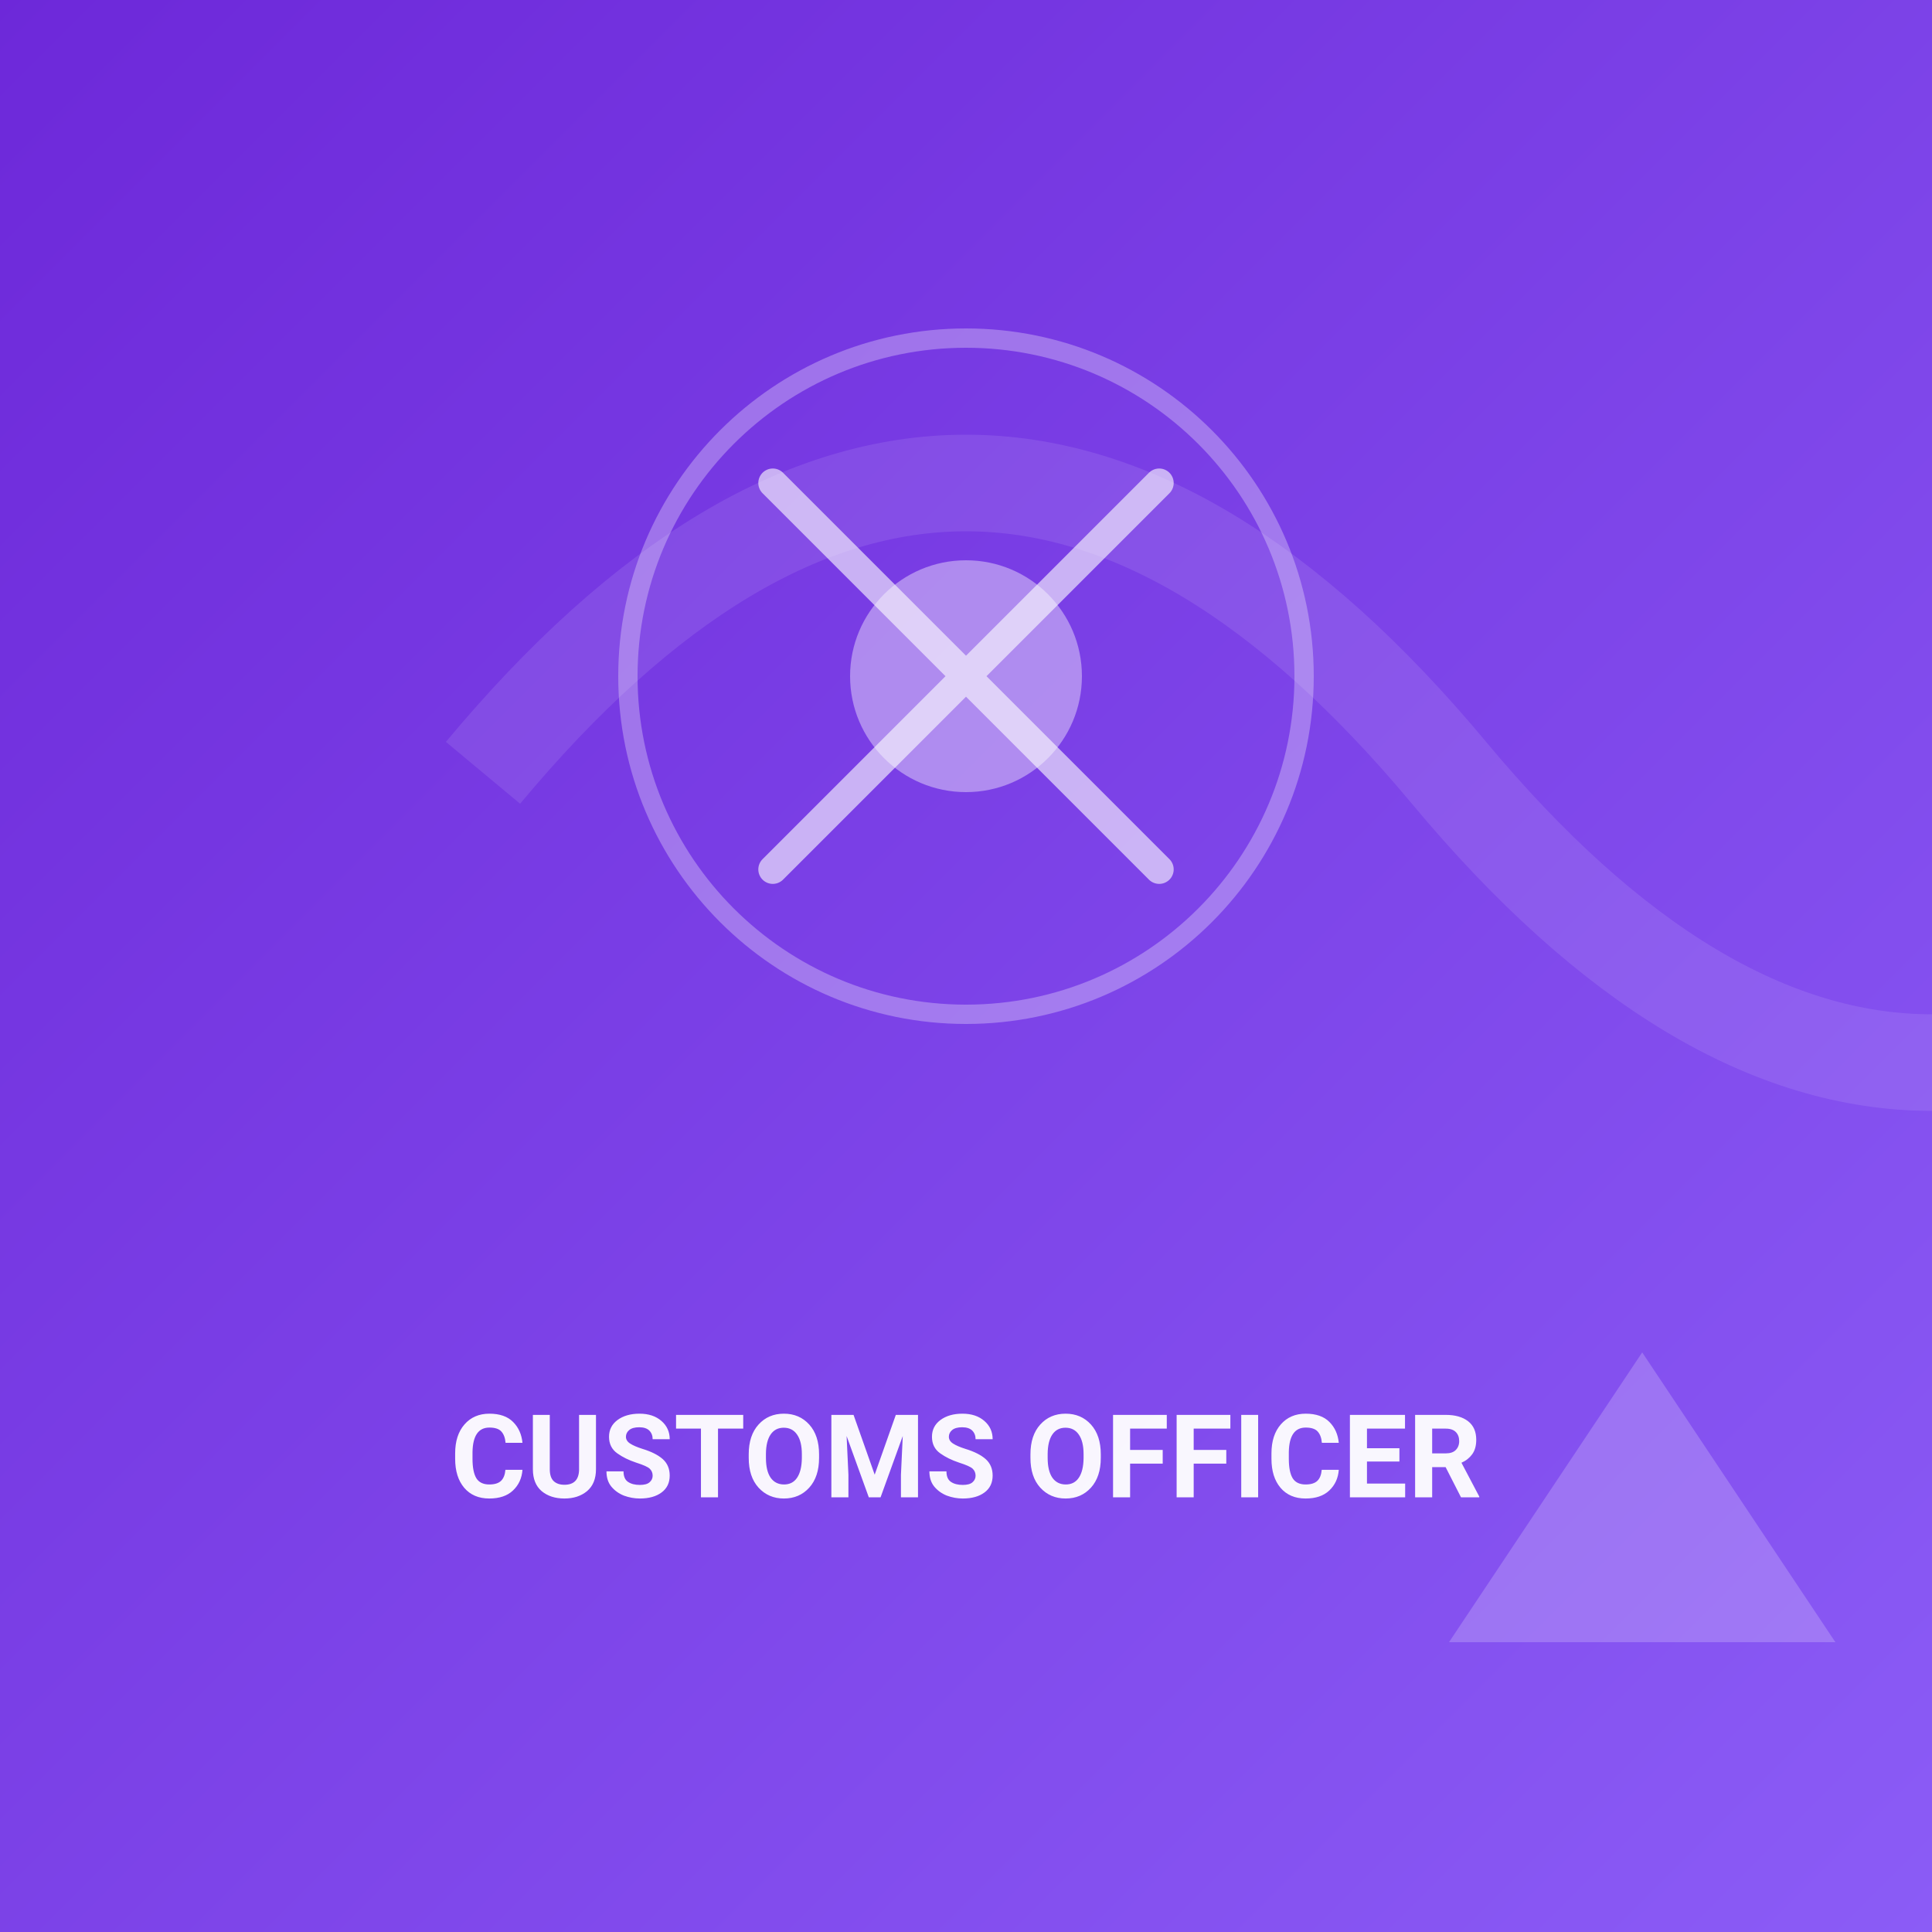
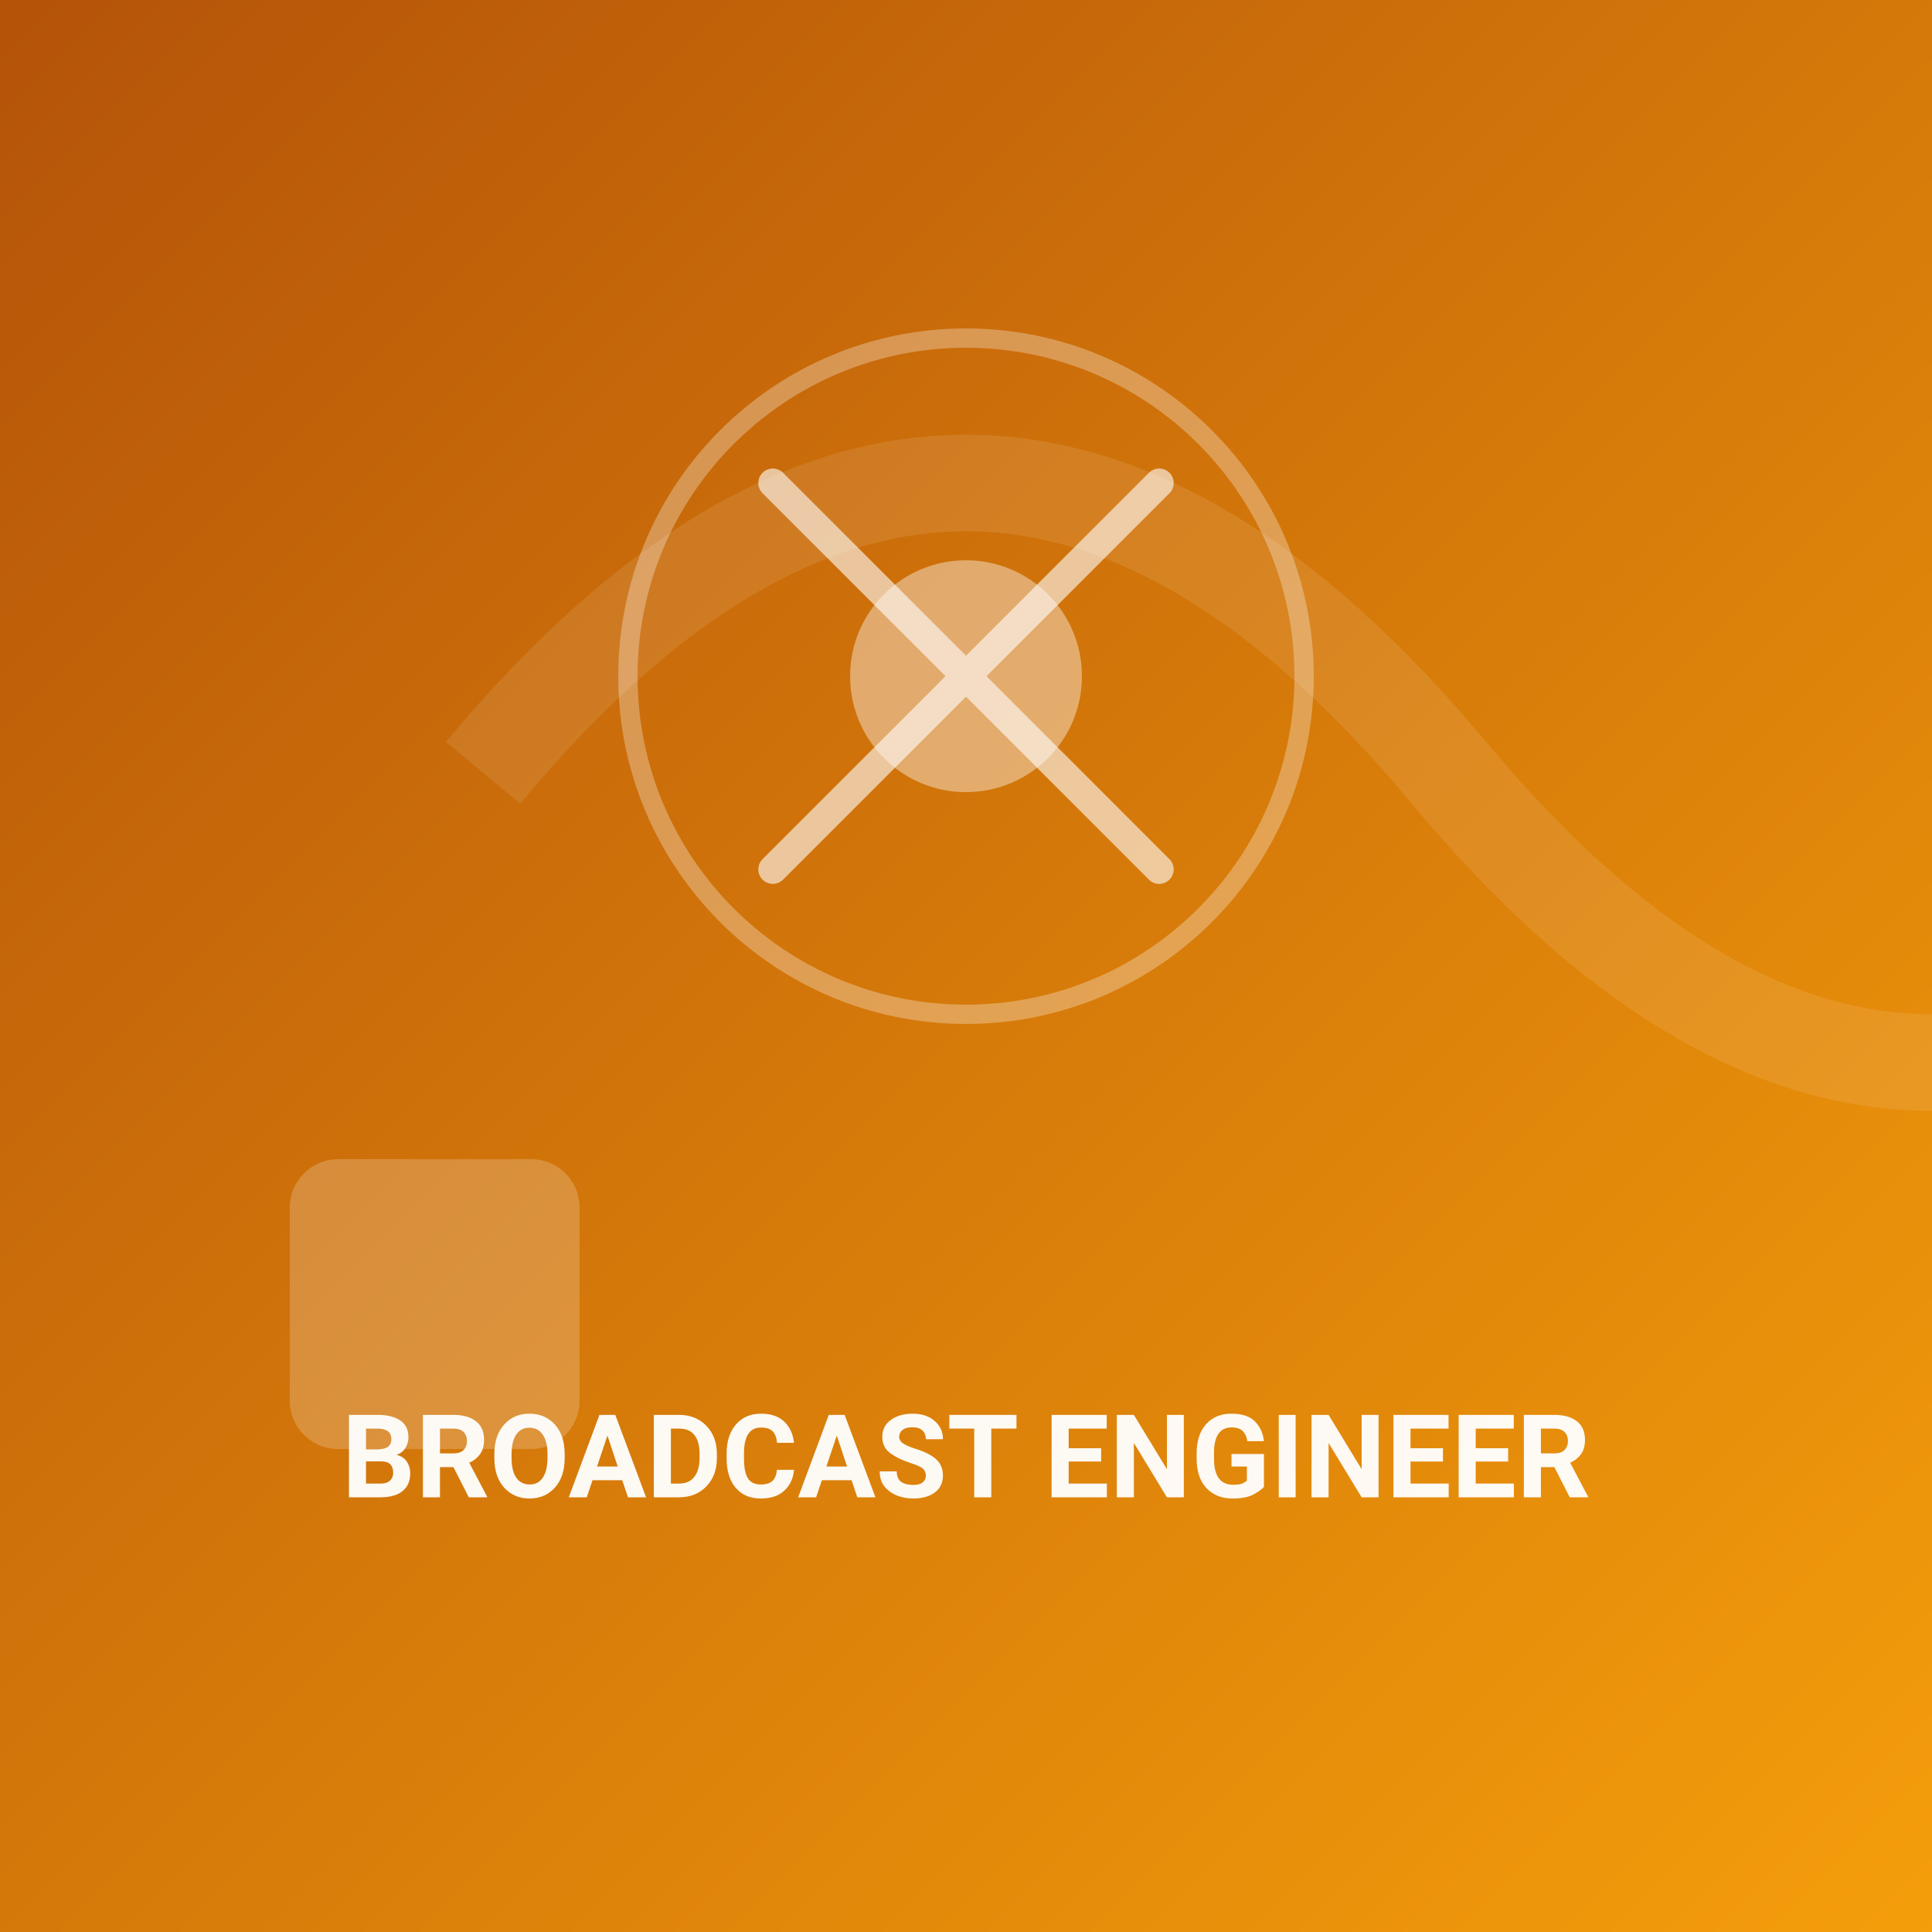
<svg xmlns="http://www.w3.org/2000/svg" width="200" height="200" viewBox="0 0 200 200">
  <defs>
-     <linearGradient id="grad_customs-officer" x1="0%" y1="0%" x2="100%" y2="100%">
-       <stop offset="0%" style="stop-color:#6d28d9;stop-opacity:1" />
-       <stop offset="100%" style="stop-color:#8b5cf6;stop-opacity:1" />
+     <linearGradient id="grad_broadcast-engineer" x1="0%" y1="0%" x2="100%" y2="100%">
+       <stop offset="0%" style="stop-color:#b45309;stop-opacity:1" />
+       <stop offset="100%" style="stop-color:#f59e0b;stop-opacity:1" />
    </linearGradient>
  </defs>
-   <rect width="200" height="200" fill="url(#grad_customs-officer)" />
+   <rect width="200" height="200" fill="url(#grad_broadcast-engineer)" />
  <path d="M50 80 Q 100 20 150 80 T 250 80" stroke="white" stroke-width="10" fill="none" opacity="0.1" />
-   <polygon points="170,140 190,170 150,170" fill="white" opacity="0.2" />
+   <rect x="30" y="120" width="30" height="30" rx="5" fill="white" opacity="0.2" />
  <g transform="translate(100, 70)">
    <circle r="35" fill="none" stroke="white" stroke-width="2" opacity="0.3" />
    <path d="M-20,-20 L20,20 M-20,20 L20,-20" stroke="white" stroke-width="3" stroke-linecap="round" opacity="0.6" />
    <circle r="12" fill="white" opacity="0.4" />
  </g>
-   <text x="100" y="155" font-family="Segoe UI, Roboto, sans-serif" font-size="12" fill="white" text-anchor="middle" font-weight="700" opacity="0.95">CUSTOMS OFFICER</text>
+   <text x="100" y="155" font-family="Segoe UI, Roboto, sans-serif" font-size="12" fill="white" text-anchor="middle" font-weight="700" opacity="0.95">BROADCAST ENGINEER</text>
</svg>
